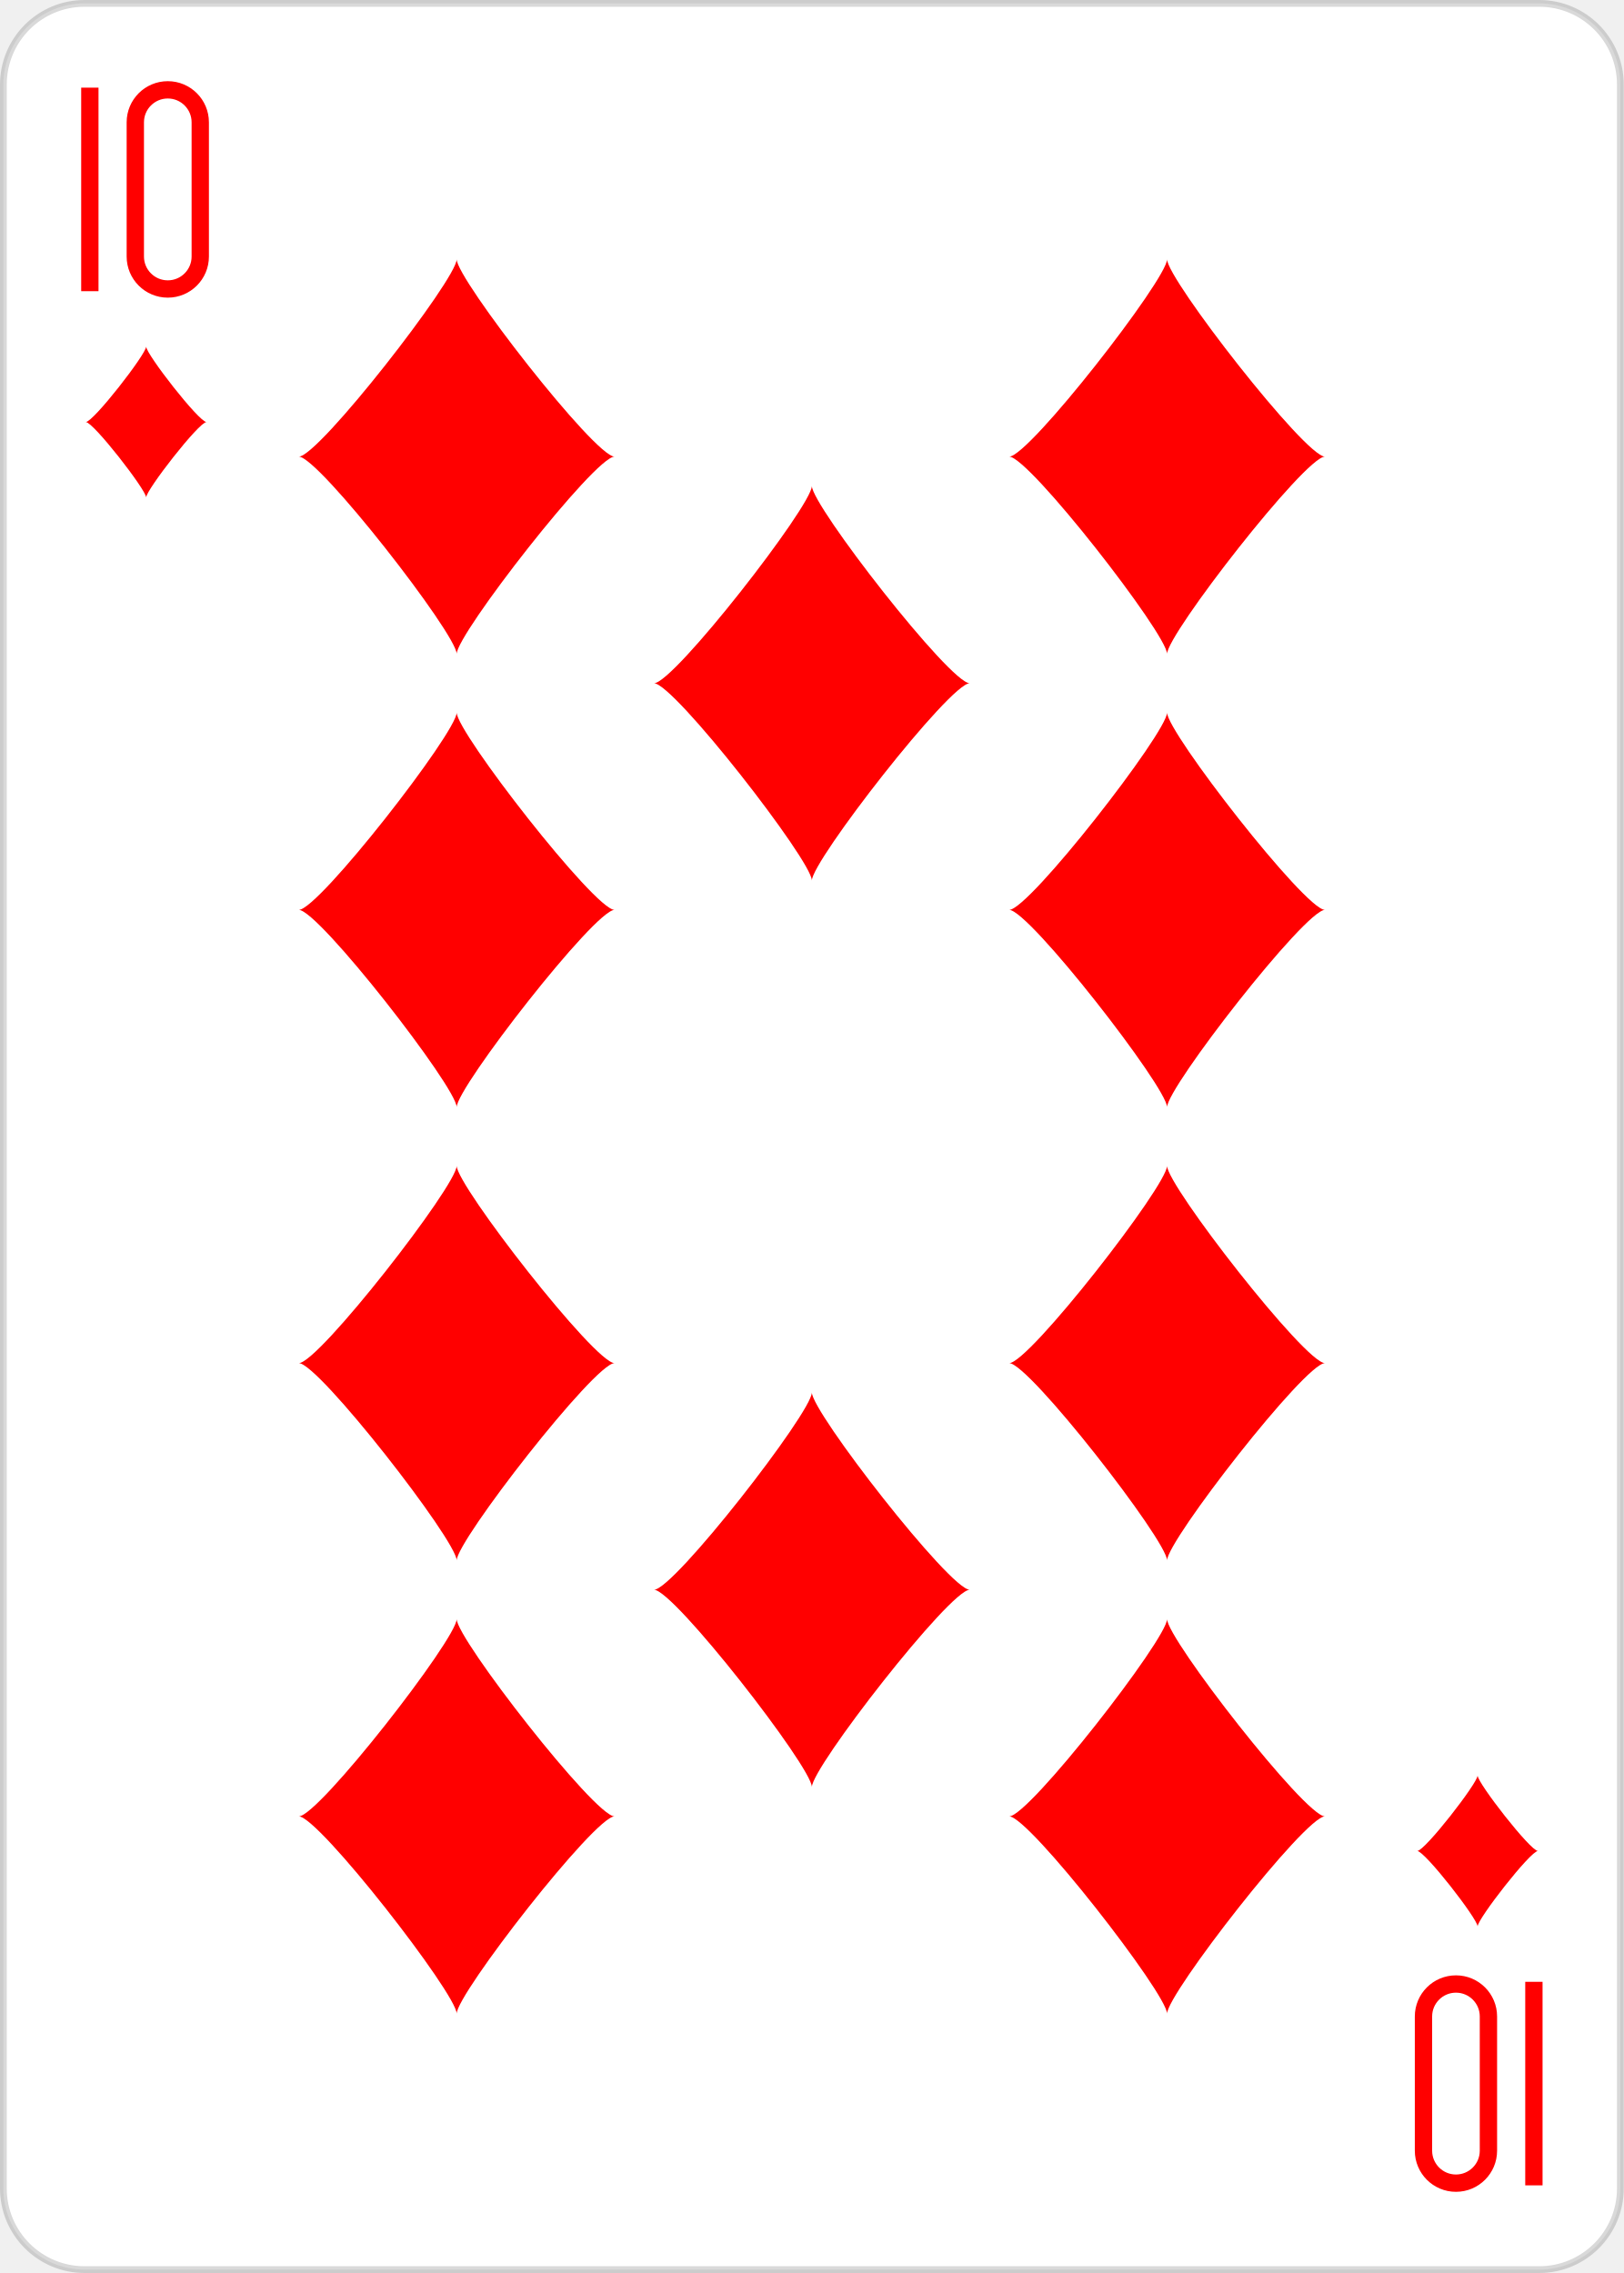
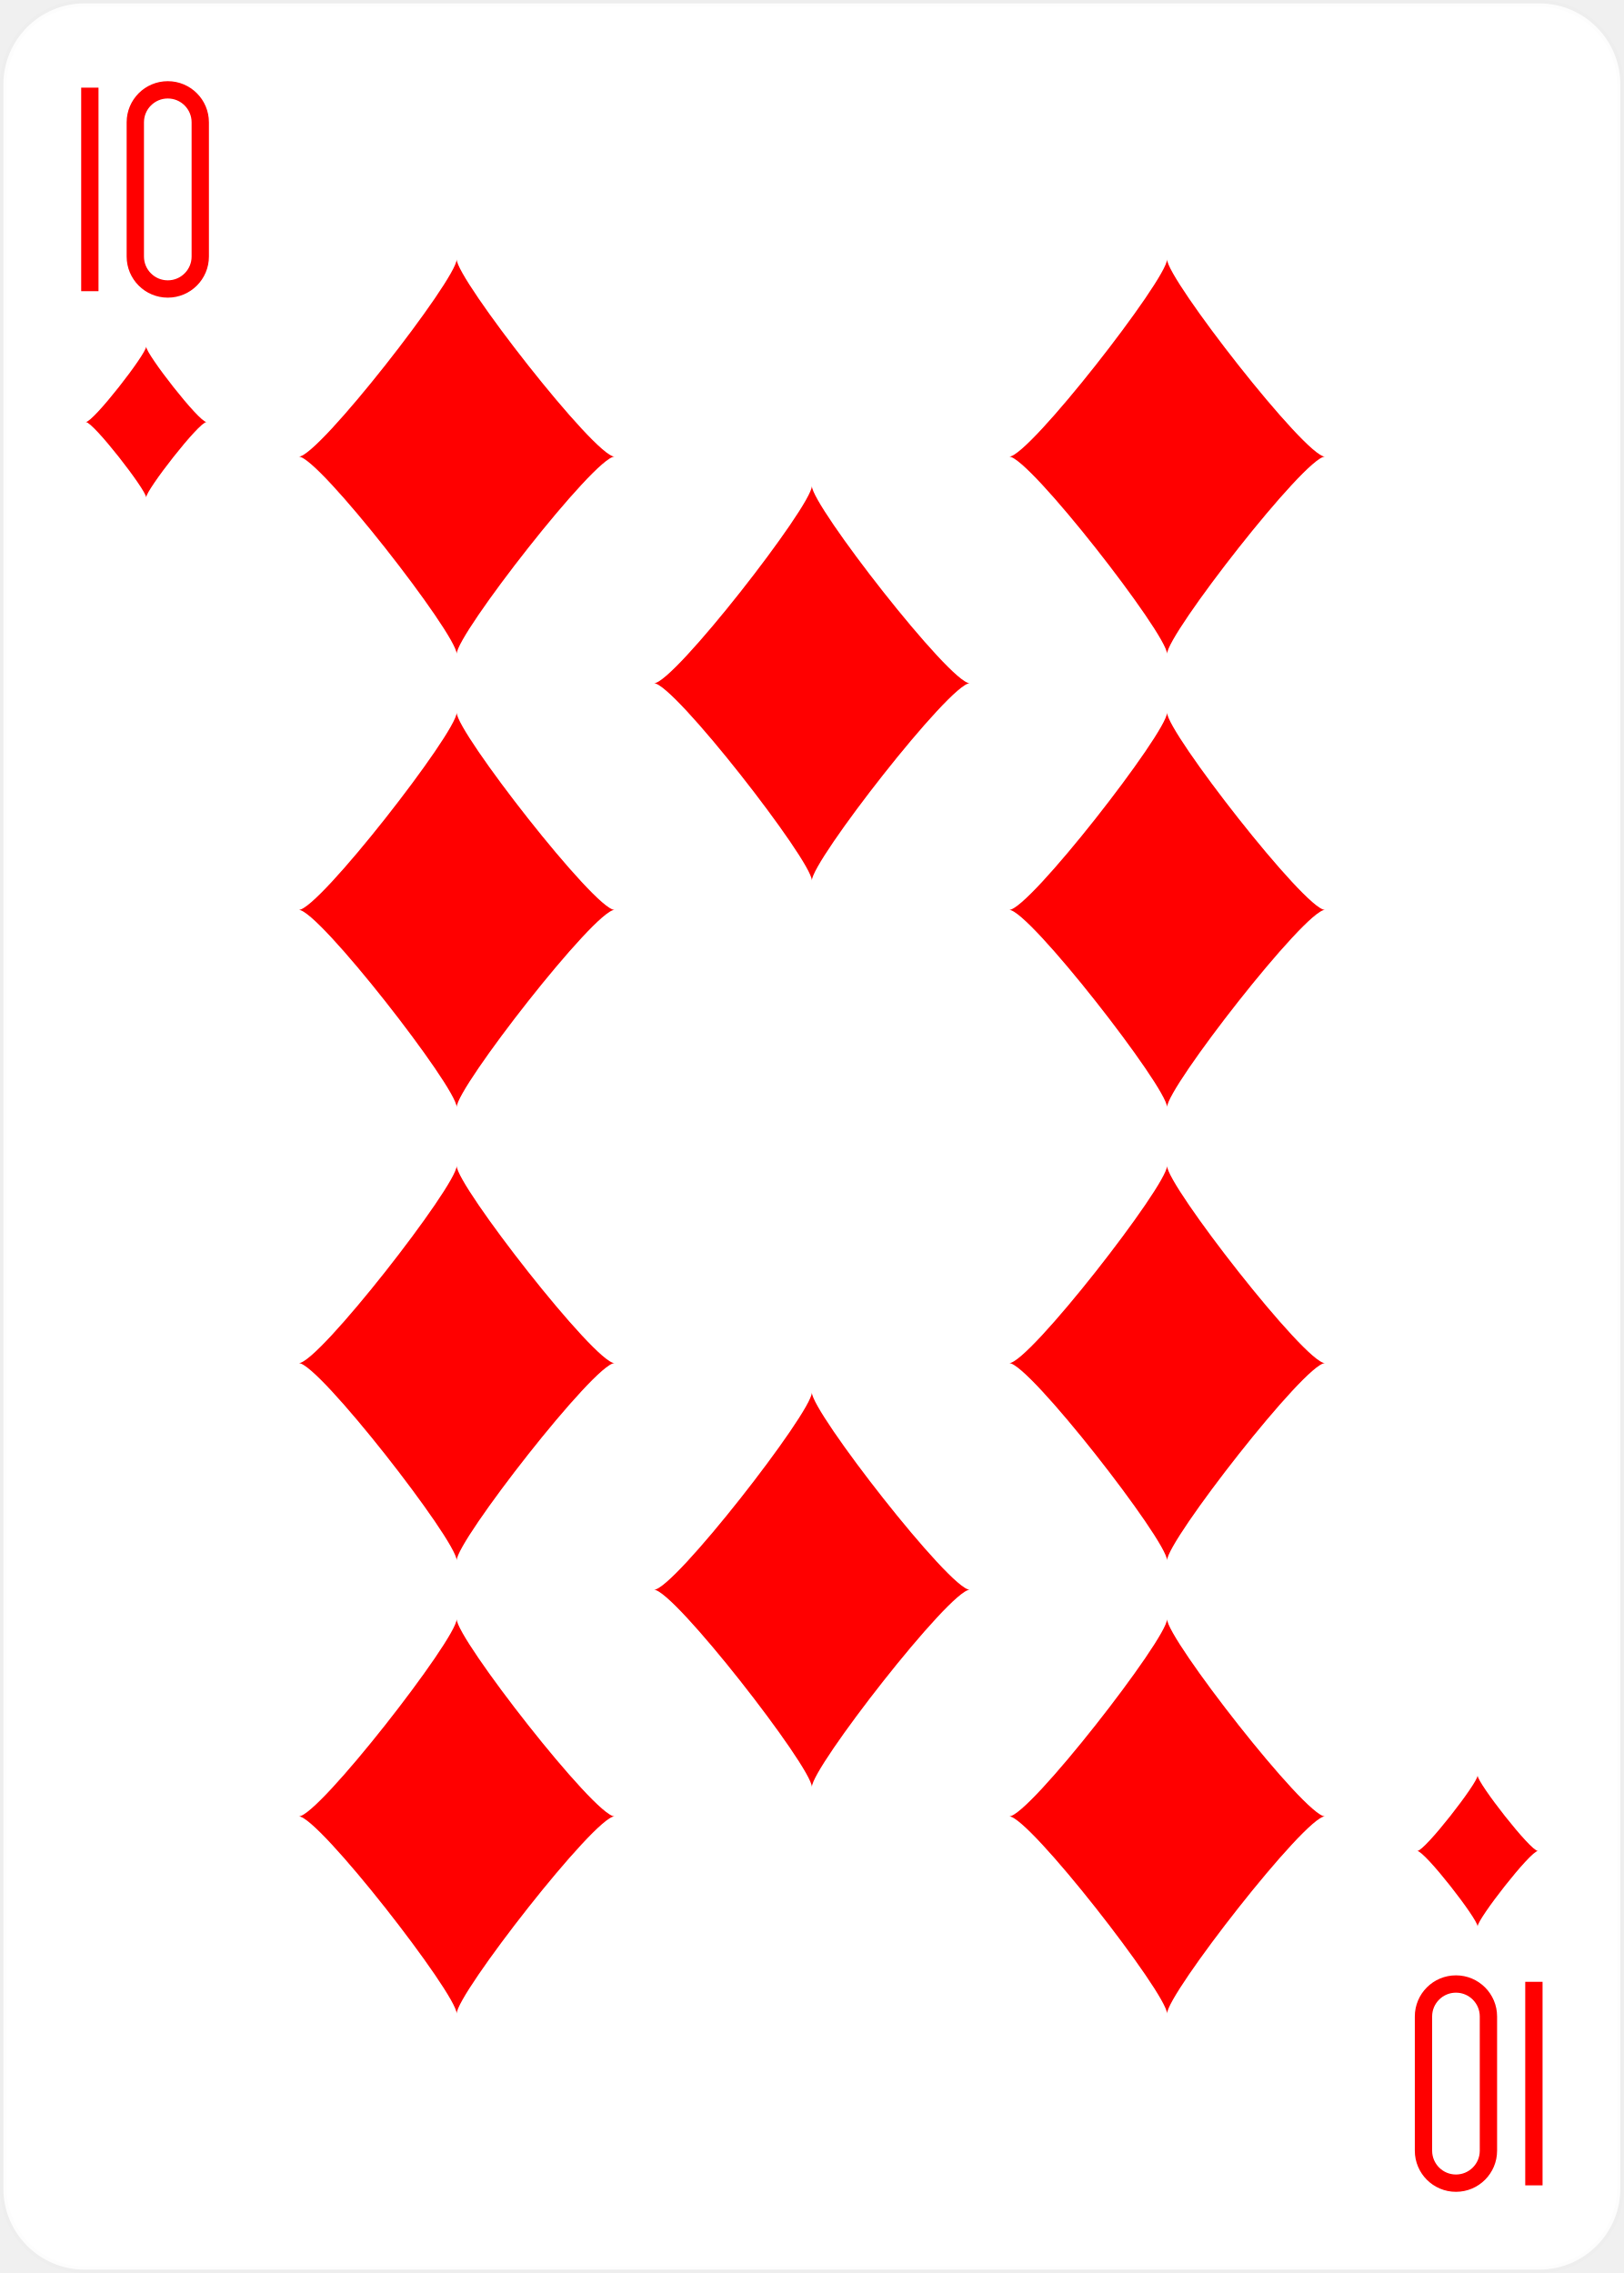
<svg xmlns="http://www.w3.org/2000/svg" xmlns:xlink="http://www.w3.org/1999/xlink" class="card" face="TD" height="13.125in" preserveAspectRatio="none" viewBox="-120 -168 240 336" width="9.375in">
  <style>
    /* CSS pour centrer le SVG dans l'écran */
    svg {
        position: absolute;
        top: 50%;
        left: 50%;
        transform: translate(-50%, -50%);
    }
    body {
        margin: 0;
        overflow: hidden;
    }
</style>
  <defs>
    <symbol id="SDT" viewBox="-600 -600 1200 1200" preserveAspectRatio="xMinYMid">
      <path d="M-400 0C-350 0 0 -450 0 -500C0 -450 350 0 400 0C350 0 0 450 0 500C0 450 -350 0 -400 0Z" fill="red" />
    </symbol>
    <symbol id="VDT" viewBox="-500 -500 1000 1000" preserveAspectRatio="xMinYMid">
      <path d="M-260 430L-260 -430M-50 0L-50 -310A150 150 0 0 1 250 -310L250 310A150 150 0 0 1 -50 310Z" stroke="red" stroke-width="80" stroke-linecap="square" stroke-miterlimit="1.5" fill="none" />
    </symbol>
  </defs>
-   <rect width="239" height="335" x="-119.5" y="-167.5" rx="12" ry="12" fill="white" stroke="rgba(0,0,0,0.15)" />
+   <rect width="239" height="335" x="-119.5" y="-167.5" rx="12" ry="12" fill="white" stroke="rgba(0,0,0,0.01)" />
  <use xlink:href="#VDT" height="32" width="32" x="-114.4" y="-156" />
  <use xlink:href="#SDT" height="26.769" width="26.769" x="-111.784" y="-119" />
  <use xlink:href="#SDT" height="70" width="70" x="-87.501" y="-135.501" />
  <use xlink:href="#SDT" height="70" width="70" x="17.501" y="-135.501" />
  <use xlink:href="#SDT" height="70" width="70" x="-87.501" y="-68.5" />
  <use xlink:href="#SDT" height="70" width="70" x="17.501" y="-68.5" />
  <use xlink:href="#SDT" height="70" width="70" x="-35" y="-102" />
  <g transform="rotate(180)">
    <use xlink:href="#VDT" height="32" width="32" x="-114.4" y="-156" />
    <use xlink:href="#SDT" height="26.769" width="26.769" x="-111.784" y="-119" />
    <use xlink:href="#SDT" height="70" width="70" x="-87.501" y="-135.501" />
    <use xlink:href="#SDT" height="70" width="70" x="17.501" y="-135.501" />
    <use xlink:href="#SDT" height="70" width="70" x="-87.501" y="-68.5" />
    <use xlink:href="#SDT" height="70" width="70" x="17.501" y="-68.5" />
    <use xlink:href="#SDT" height="70" width="70" x="-35" y="-102" />
  </g>
</svg>
